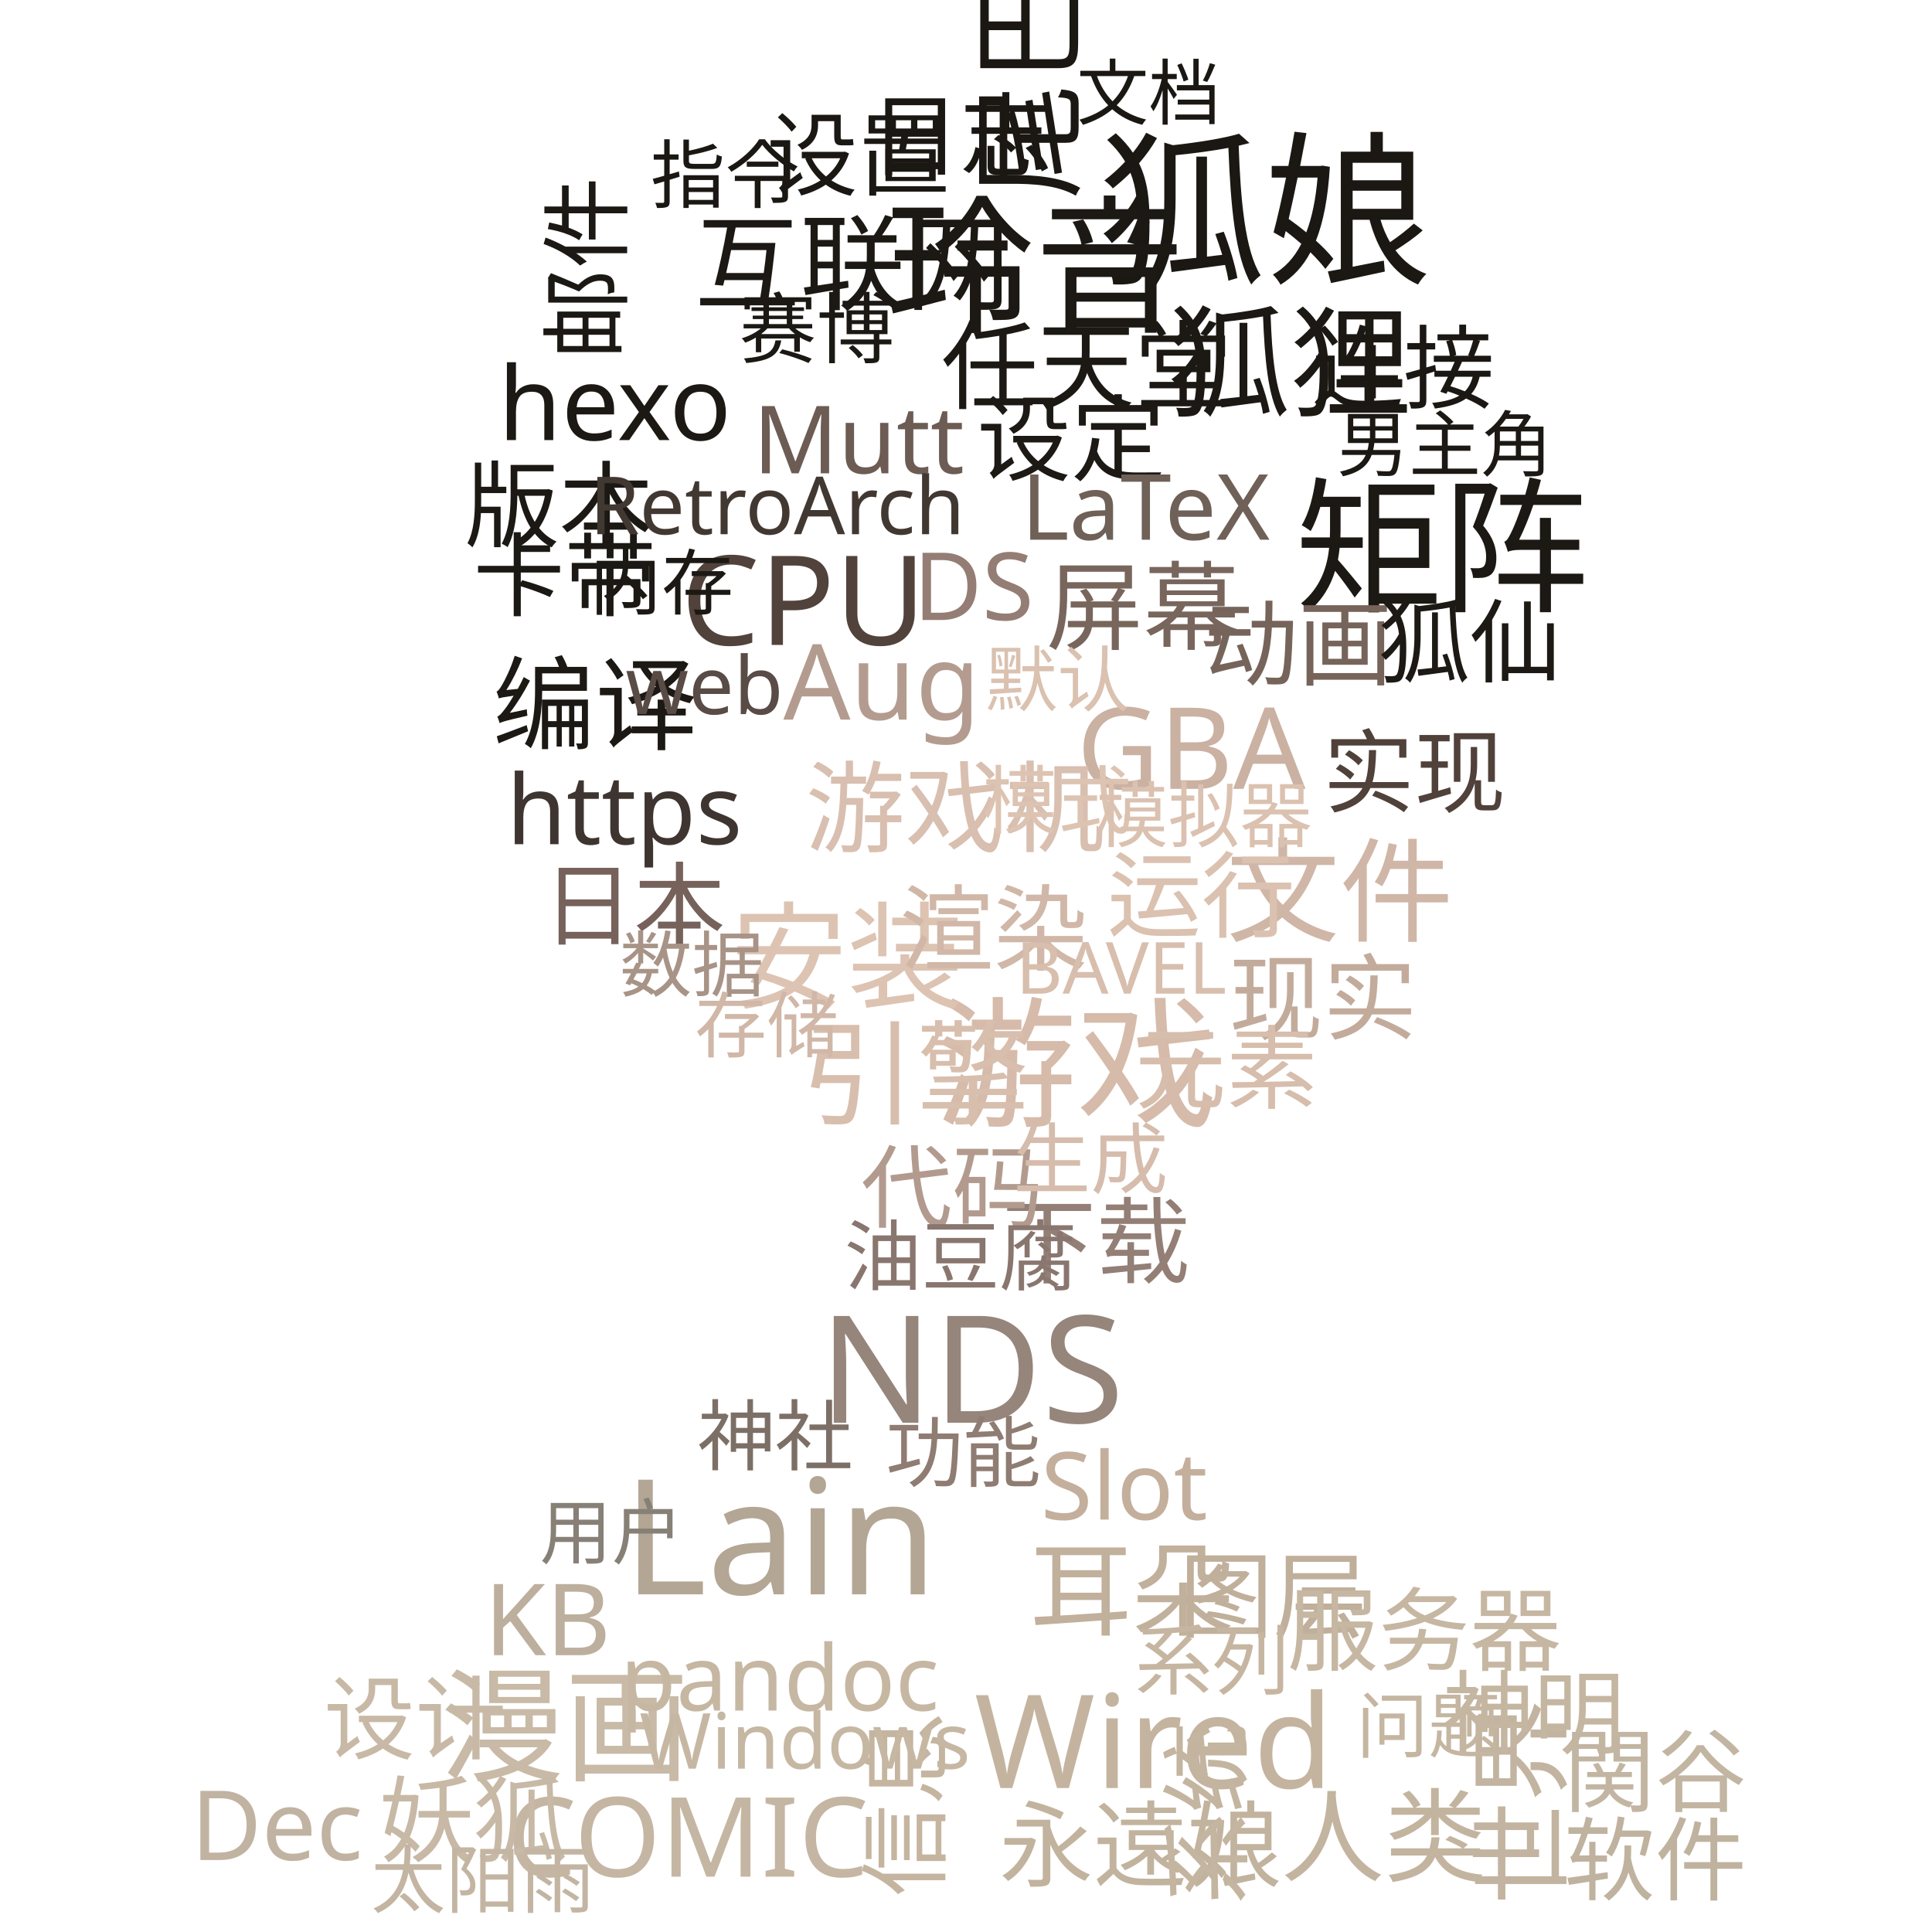
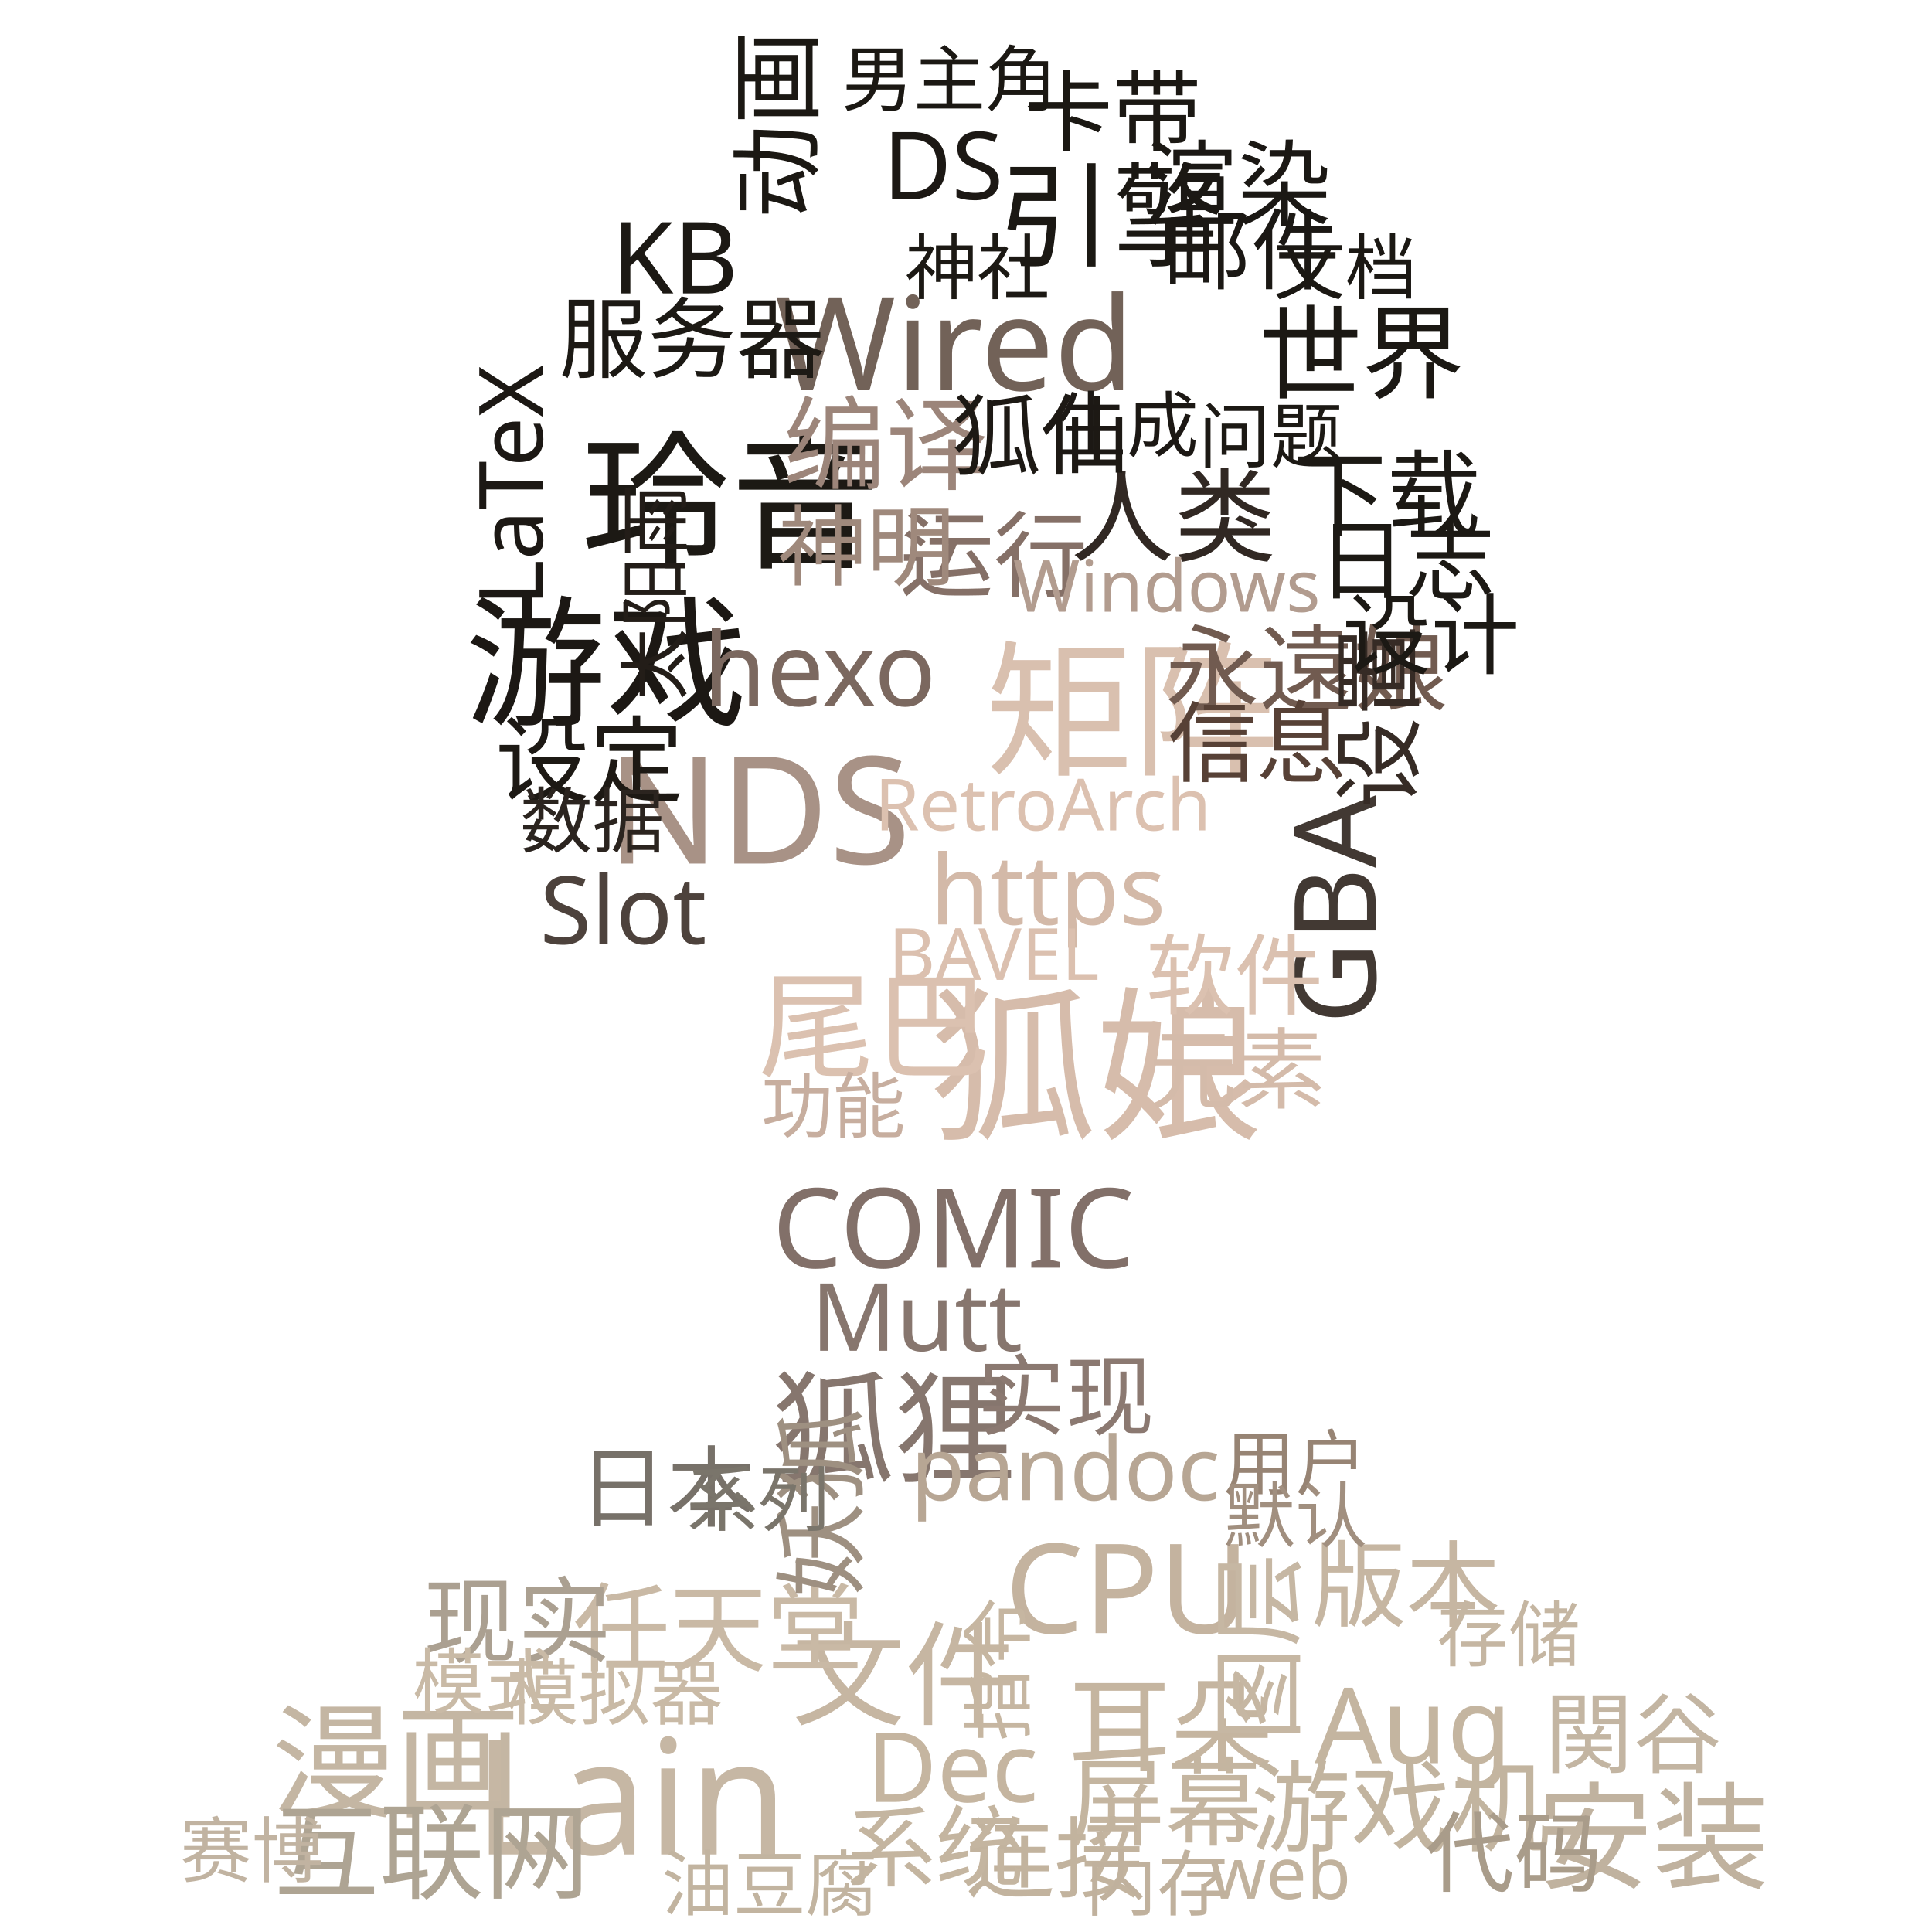
<svg xmlns="http://www.w3.org/2000/svg" width="698" height="698">
  <style>text{font-family:'Droid Sans Mono';font-weight:normal;font-style:normal;}</style>
-   <text transform="translate(397,98)" font-size="60" style="fill:rgb(27, 24, 20)">狐娘</text>
-   <text transform="translate(225,576)" font-size="58" style="fill:rgb(179, 166, 148)">Lain</text>
-   <text transform="translate(296,514)" font-size="54" style="fill:rgb(150, 133, 122)">NDS</text>
-   <text transform="translate(320,116)" font-size="54" style="fill:rgb(28, 25, 20)">玲音</text>
-   <text transform="translate(468,217)" font-size="53" style="fill:rgb(28, 25, 20)">矩阵</text>
-   <text transform="translate(338,403)" font-size="51" style="fill:rgb(214, 187, 170)">游戏</text>
-   <text transform="translate(352,646)" font-size="47" style="fill:rgb(196, 180, 159)">Wired</text>
-   <text transform="translate(159,640)" font-size="45" style="fill:rgb(200, 186, 166)">漫画</text>
-   <text transform="translate(246,233)" font-size="45" style="fill:rgb(81, 67, 59)">CPU</text>
-   <text transform="translate(422,147)" font-size="44" style="fill:rgb(28, 24, 20)">狐狸</text>
-   <text transform="translate(387,72) rotate(-90)" font-size="42" style="fill:rgb(27, 24, 19)">尾巴</text>
-   <text transform="translate(264,361)" font-size="42" style="fill:rgb(221, 195, 178)">安装</text>
-   <text transform="translate(443,337)" font-size="41" style="fill:rgb(208, 182, 167)">文件</text>
-   <text transform="translate(290,403)" font-size="41" style="fill:rgb(216, 190, 173)">引擎</text>
-   <text transform="translate(389,285)" font-size="41" style="fill:rgb(202, 177, 162)">GBA</text>
-   <text transform="translate(183,678)" font-size="40" style="fill:rgb(197, 182, 163)">COMIC</text>
-   <text transform="translate(283,260)" font-size="38" style="fill:rgb(179, 156, 143)">Aug</text>
-   <text transform="translate(251,109)" font-size="38" style="fill:rgb(28, 25, 20)">互联网</text>
-   <text transform="translate(563,688) rotate(-90)" font-size="37" style="fill:rgb(194, 180, 160)">世界</text>
-   <text transform="translate(178,268)" font-size="37" style="fill:rgb(28, 24, 20)">编译</text>
-   <text transform="translate(463,677)" font-size="37" style="fill:rgb(195, 180, 159)">人类</text>
-   <text transform="translate(372,588)" font-size="37" style="fill:rgb(193, 176, 155)">耳朵</text>
-   <text transform="translate(180,159)" font-size="37" style="fill:rgb(28, 25, 20)">hexo</text>
-   <text transform="translate(175,598)" font-size="36" style="fill:rgb(189, 175, 157)">KB</text>
-   <text transform="translate(291,305)" font-size="36" style="fill:rgb(216, 191, 176)">游戏机</text>
-   <text transform="translate(378,232)" font-size="35" style="fill:rgb(120, 102, 93)">屏幕</text>
-   <text transform="translate(183,305)" font-size="35" style="fill:rgb(63, 53, 48)">https</text>
-   <text transform="translate(340,145)" font-size="35" style="fill:rgb(28, 25, 20)">任天堂</text>
-   <text transform="translate(69,672)" font-size="35" style="fill:rgb(193, 179, 161)">Dec</text>
-   <text transform="translate(168,195)" font-size="34" style="fill:rgb(28, 25, 20)">版本</text>
-   <text transform="translate(400,336)" font-size="34" style="fill:rgb(219, 193, 176)">运行</text>
-   <text transform="translate(362,461)" font-size="34" style="fill:rgb(147, 127, 117)">下载</text>
-   <text transform="translate(325,348)" font-size="34" style="fill:rgb(208, 183, 167)">渲染</text>
-   <text transform="translate(444,373)" font-size="34" style="fill:rgb(195, 171, 156)">现实</text>
-   <text transform="translate(435,245)" font-size="34" style="fill:rgb(118, 100, 91)">动画</text>
-   <text transform="translate(361,679)" font-size="34" style="fill:rgb(194, 179, 158)">永遠娘</text>
-   <text transform="translate(426,589)" font-size="34" style="fill:rgb(192, 175, 154)">图层</text>
-   <text transform="translate(330,224)" font-size="34" style="fill:rgb(148, 125, 116)">DS</text>
-   <text transform="translate(137,670)" font-size="34" style="fill:rgb(199, 185, 165)">妖狐</text>
-   <text transform="translate(353,171)" font-size="34" style="fill:rgb(29, 25, 20)">设定</text>
-   <text transform="translate(376,549)" font-size="34" style="fill:rgb(195, 175, 156)">Slot</text>
-   <text transform="translate(272,171)" font-size="34" style="fill:rgb(108, 92, 83)">Mutt</text>
-   <text transform="translate(277,68)" font-size="33" style="fill:rgb(27, 24, 20)">设置</text>
-   <text transform="translate(224,618)" font-size="33" style="fill:rgb(198, 183, 163)">pandoc</text>
-   <text transform="translate(474,145)" font-size="33" style="fill:rgb(27, 24, 19)">连接</text>
-   <text transform="translate(465,601)" font-size="33" style="fill:rgb(198, 183, 162)">服务器</text>
-   <text transform="translate(521,631)" font-size="33" style="fill:rgb(197, 182, 161)">神明</text>
-   <text transform="translate(311,441)" font-size="33" style="fill:rgb(178, 155, 142)">代码</text>
-   <text transform="translate(498,244)" font-size="33" style="fill:rgb(29, 25, 20)">狐仙</text>
-   <text transform="translate(369,195)" font-size="33" style="fill:rgb(111, 97, 88)">LaTeX</text>
-   <text transform="translate(314,61)" font-size="33" style="fill:rgb(27, 24, 20)">日志</text>
-   <text transform="translate(196,339)" font-size="33" style="fill:rgb(118, 98, 91)">日本</text>
-   <text transform="translate(410,398)" font-size="33" style="fill:rgb(214, 189, 172)">元素</text>
-   <text transform="translate(478,291)" font-size="33" style="fill:rgb(80, 65, 58)">实现</text>
-   <text transform="translate(565,652)" font-size="33" style="fill:rgb(194, 181, 162)">関谷</text>
-   <text transform="translate(117,633)" font-size="33" style="fill:rgb(200, 185, 166)">设计</text>
-   <text transform="translate(448,688) rotate(-90)" font-size="33" style="fill:rgb(196, 181, 160)">系统</text>
-   <text transform="translate(339,685) rotate(-90)" font-size="33" style="fill:rgb(197, 181, 160)">信息</text>
-   <text transform="translate(171,220)" font-size="33" style="fill:rgb(28, 25, 20)">卡带</text>
-   <text transform="translate(224,130) rotate(-90)" font-size="33" style="fill:rgb(28, 25, 20)">邮件</text>
-   <text transform="translate(565,684)" font-size="33" style="fill:rgb(191, 178, 159)">软件</text>
-   <text transform="translate(213,193)" font-size="29" style="fill:rgb(66, 56, 50)">RetroArch</text>
-   <text transform="translate(226,258)" font-size="29" style="fill:rgb(89, 75, 69)">web</text>
-   <text transform="translate(231,639)" font-size="28" style="fill:rgb(198, 183, 163)">Windows</text>
-   <text transform="translate(366,429)" font-size="28" style="fill:rgb(214, 188, 172)">生成</text>
-   <text transform="translate(320,535)" font-size="28" style="fill:rgb(143, 124, 114)">功能</text>
-   <text transform="translate(305,464)" font-size="28" style="fill:rgb(137, 118, 111)">油豆腐</text>
-   <text transform="translate(267,129)" font-size="28" style="fill:rgb(28, 25, 20)">赛博</text>
-   <text transform="translate(410,610)" font-size="28" style="fill:rgb(198, 182, 161)">系列</text>
-   <text transform="translate(252,529)" font-size="28" style="fill:rgb(124, 111, 102)">神社</text>
-   <text transform="translate(355,299)" font-size="27" style="fill:rgb(221, 195, 177)">模式</text>
-   <text transform="translate(134,689)" font-size="27" style="fill:rgb(195, 181, 162)">太阳雨</text>
-   <text transform="translate(235,73)" font-size="27" style="fill:rgb(27, 24, 20)">指令</text>
-   <text transform="translate(367,359)" font-size="26" style="fill:rgb(216, 190, 173)">BAVEL</text>
-   <text transform="translate(396,304)" font-size="26" style="fill:rgb(219, 193, 176)">模拟器</text>
-   <text transform="translate(224,358)" font-size="26" style="fill:rgb(168, 147, 135)">数据</text>
-   <text transform="translate(490,633)" font-size="26" style="fill:rgb(197, 182, 161)">问题</text>
-   <text transform="translate(483,170)" font-size="26" style="fill:rgb(28, 24, 20)">男主角</text>
-   <text transform="translate(251,380)" font-size="26" style="fill:rgb(208, 183, 167)">存储</text>
-   <text transform="translate(389,43)" font-size="26" style="fill:rgb(27, 24, 19)">文档</text>
-   <text transform="translate(213,220)" font-size="26" style="fill:rgb(28, 24, 20)">内存</text>
-   <text transform="translate(195,563)" font-size="26" style="fill:rgb(135, 128, 118)">用户</text>
-   <text transform="translate(356,255)" font-size="26" style="fill:rgb(218, 193, 176)">默认</text>
+   <text transform="translate(336,407)" font-size="60" style="fill:rgb(214, 188, 171)">狐娘</text>
+   <text transform="translate(171,670)" font-size="58" style="fill:rgb(198, 183, 164)">Lain</text>
+   <text transform="translate(219,312)" font-size="54" style="fill:rgb(168, 146, 134)">NDS</text>
+   <text transform="translate(210,201)" font-size="54" style="fill:rgb(28, 25, 20)">玲音</text>
+   <text transform="translate(356,276)" font-size="53" style="fill:rgb(217, 192, 175)">矩阵</text>
+   <text transform="translate(168,258)" font-size="51" style="fill:rgb(28, 24, 20)">游戏</text>
+   <text transform="translate(280,141)" font-size="47" style="fill:rgb(114, 98, 88)">Wired</text>
+   <text transform="translate(98,653)" font-size="45" style="fill:rgb(196, 182, 163)">漫画</text>
+   <text transform="translate(363,590)" font-size="45" style="fill:rgb(196, 179, 159)">CPU</text>
+   <text transform="translate(279,532)" font-size="44" style="fill:rgb(134, 118, 110)">狐狸</text>
+   <text transform="translate(274,386)" font-size="42" style="fill:rgb(219, 193, 176)">尾巴</text>
+   <text transform="translate(555,679)" font-size="42" style="fill:rgb(192, 178, 159)">安装</text>
+   <text transform="translate(286,620)" font-size="41" style="fill:rgb(198, 182, 162)">文件</text>
+   <text transform="translate(361,93)" font-size="41" style="fill:rgb(27, 24, 19)">引擎</text>
+   <text transform="translate(497,370) rotate(-90)" font-size="41" style="fill:rgb(66, 57, 51)">GBA</text>
+   <text transform="translate(279,458)" font-size="40" style="fill:rgb(130, 112, 105)">COMIC</text>
+   <text transform="translate(475,637)" font-size="38" style="fill:rgb(196, 181, 160)">Aug</text>
+   <text transform="translate(99,683)" font-size="38" style="fill:rgb(174, 164, 147)">互联网</text>
+   <text transform="translate(455,141)" font-size="37" style="fill:rgb(27, 24, 19)">世界</text>
+   <text transform="translate(283,174)" font-size="37" style="fill:rgb(156, 133, 122)">编译</text>
+   <text transform="translate(387,200)" font-size="37" style="fill:rgb(49, 40, 35)">人类</text>
+   <text transform="translate(386,637)" font-size="37" style="fill:rgb(197, 181, 160)">耳朵</text>
+   <text transform="translate(254,255)" font-size="37" style="fill:rgb(123, 104, 95)">hexo</text>
+   <text transform="translate(221,106)" font-size="36" style="fill:rgb(28, 25, 20)">KB</text>
+   <text transform="translate(452,666)" font-size="36" style="fill:rgb(194, 180, 159)">游戏机</text>
+   <text transform="translate(386,664)" font-size="35" style="fill:rgb(196, 181, 160)">屏幕</text>
+   <text transform="translate(336,334)" font-size="35" style="fill:rgb(211, 185, 168)">https</text>
+   <text transform="translate(207,601)" font-size="35" style="fill:rgb(201, 185, 165)">任天堂</text>
+   <text transform="translate(313,651)" font-size="35" style="fill:rgb(197, 181, 160)">Dec</text>
+   <text transform="translate(474,585)" font-size="34" style="fill:rgb(198, 182, 162)">版本</text>
+   <text transform="translate(325,213)" font-size="34" style="fill:rgb(133, 112, 103)">运行</text>
+   <text transform="translate(467,191)" font-size="34" style="fill:rgb(28, 25, 20)">下载</text>
+   <text transform="translate(413,79)" font-size="34" style="fill:rgb(27, 24, 20)">渲染</text>
+   <text transform="translate(153,598)" font-size="34" style="fill:rgb(171, 160, 145)">现实</text>
+   <text transform="translate(293,79) rotate(-90)" font-size="34" style="fill:rgb(27, 24, 19)">动画</text>
+   <text transform="translate(421,254)" font-size="34" style="fill:rgb(113, 91, 80)">永遠娘</text>
+   <text transform="translate(467,629) rotate(-90)" font-size="34" style="fill:rgb(198, 183, 163)">图层</text>
+   <text transform="translate(319,72)" font-size="34" style="fill:rgb(28, 24, 20)">DS</text>
+   <text transform="translate(309,577) rotate(-90)" font-size="34" style="fill:rgb(158, 144, 129)">妖狐</text>
+   <text transform="translate(179,287)" font-size="34" style="fill:rgb(29, 25, 20)">设定</text>
+   <text transform="translate(195,341)" font-size="34" style="fill:rgb(77, 66, 60)">Slot</text>
+   <text transform="translate(293,488)" font-size="34" style="fill:rgb(135, 118, 110)">Mutt</text>
+   <text transform="translate(510,292) rotate(-90)" font-size="33" style="fill:rgb(54, 43, 37)">设置</text>
+   <text transform="translate(329,542)" font-size="32" style="fill:rgb(183, 166, 148)">pandoc</text>
+   <text transform="translate(349,683)" font-size="32" style="fill:rgb(194, 179, 158)">连接</text>
+   <text transform="translate(202,134)" font-size="32" style="fill:rgb(28, 25, 20)">服务器</text>
+   <text transform="translate(281,209)" font-size="32" style="fill:rgb(159, 137, 124)">神明</text>
+   <text transform="translate(515,681)" font-size="32" style="fill:rgb(169, 156, 138)">代码</text>
+   <text transform="translate(344,169)" font-size="32" style="fill:rgb(29, 25, 20)">狐仙</text>
+   <text transform="translate(196,219) rotate(-90)" font-size="32" style="fill:rgb(28, 24, 20)">LaTeX</text>
+   <text transform="translate(476,214)" font-size="32" style="fill:rgb(28, 25, 20)">日志</text>
+   <text transform="translate(209,549)" font-size="32" style="fill:rgb(119, 113, 105)">日本</text>
+   <text transform="translate(415,398)" font-size="32" style="fill:rgb(212, 187, 170)">元素</text>
+   <text transform="translate(353,516)" font-size="32" style="fill:rgb(139, 121, 113)">实现</text>
+   <text transform="translate(558,638)" font-size="32" style="fill:rgb(195, 181, 162)">関谷</text>
+   <text transform="translate(485,241)" font-size="32" style="fill:rgb(28, 25, 20)">设计</text>
+   <text transform="translate(306,679)" font-size="32" style="fill:rgb(196, 181, 160)">系统</text>
+   <text transform="translate(422,280)" font-size="32" style="fill:rgb(87, 65, 54)">信息</text>
+   <text transform="translate(370,52)" font-size="32" style="fill:rgb(27, 24, 19)">卡带</text>
+   <text transform="translate(420,102)" font-size="32" style="fill:rgb(27, 24, 20)">邮件</text>
+   <text transform="translate(414,364)" font-size="32" style="fill:rgb(219, 193, 176)">软件</text>
+   <text transform="translate(316,300)" font-size="26" style="fill:rgb(220, 193, 176)">RetroArch</text>
+   <text transform="translate(437,686)" font-size="26" style="fill:rgb(193, 178, 157)">web</text>
+   <text transform="translate(366,221)" font-size="26" style="fill:rgb(178, 156, 143)">Windows</text>
+   <text transform="translate(381,163)" font-size="26" style="fill:rgb(28, 24, 20)">生成</text>
+   <text transform="translate(275,409)" font-size="26" style="fill:rgb(199, 174, 159)">功能</text>
+   <text transform="translate(239,690)" font-size="26" style="fill:rgb(194, 180, 160)">油豆腐</text>
+   <text transform="translate(65,678)" font-size="26" style="fill:rgb(193, 179, 161)">赛博</text>
+   <text transform="translate(248,551)" font-size="26" style="fill:rgb(122, 117, 107)">系列</text>
+   <text transform="translate(327,106)" font-size="26" style="fill:rgb(28, 25, 20)">神社</text>
+   <text transform="translate(149,617)" font-size="26" style="fill:rgb(201, 186, 166)">模式</text>
+   <text transform="translate(246,253) rotate(-90)" font-size="26" style="fill:rgb(35, 29, 24)">太阳雨</text>
+   <text transform="translate(370,629) rotate(-90)" font-size="26" style="fill:rgb(198, 182, 161)">指令</text>
+   <text transform="translate(321,354)" font-size="26" style="fill:rgb(219, 192, 175)">BAVEL</text>
+   <text transform="translate(183,621)" font-size="26" style="fill:rgb(201, 186, 166)">模拟器</text>
+   <text transform="translate(188,306)" font-size="26" style="fill:rgb(43, 36, 31)">数据</text>
+   <text transform="translate(433,167)" font-size="26" style="fill:rgb(28, 25, 20)">问题</text>
+   <text transform="translate(304,38)" font-size="26" style="fill:rgb(27, 24, 19)">男主角</text>
+   <text transform="translate(519,600)" font-size="26" style="fill:rgb(197, 182, 162)">存储</text>
+   <text transform="translate(460,106)" font-size="26" style="fill:rgb(27, 24, 19)">文档</text>
+   <text transform="translate(392,690)" font-size="26" style="fill:rgb(192, 177, 157)">内存</text>
+   <text transform="translate(442,538)" font-size="26" style="fill:rgb(151, 132, 116)">用户</text>
+   <text transform="translate(442,557)" font-size="26" style="fill:rgb(161, 143, 127)">默认</text>
</svg>
